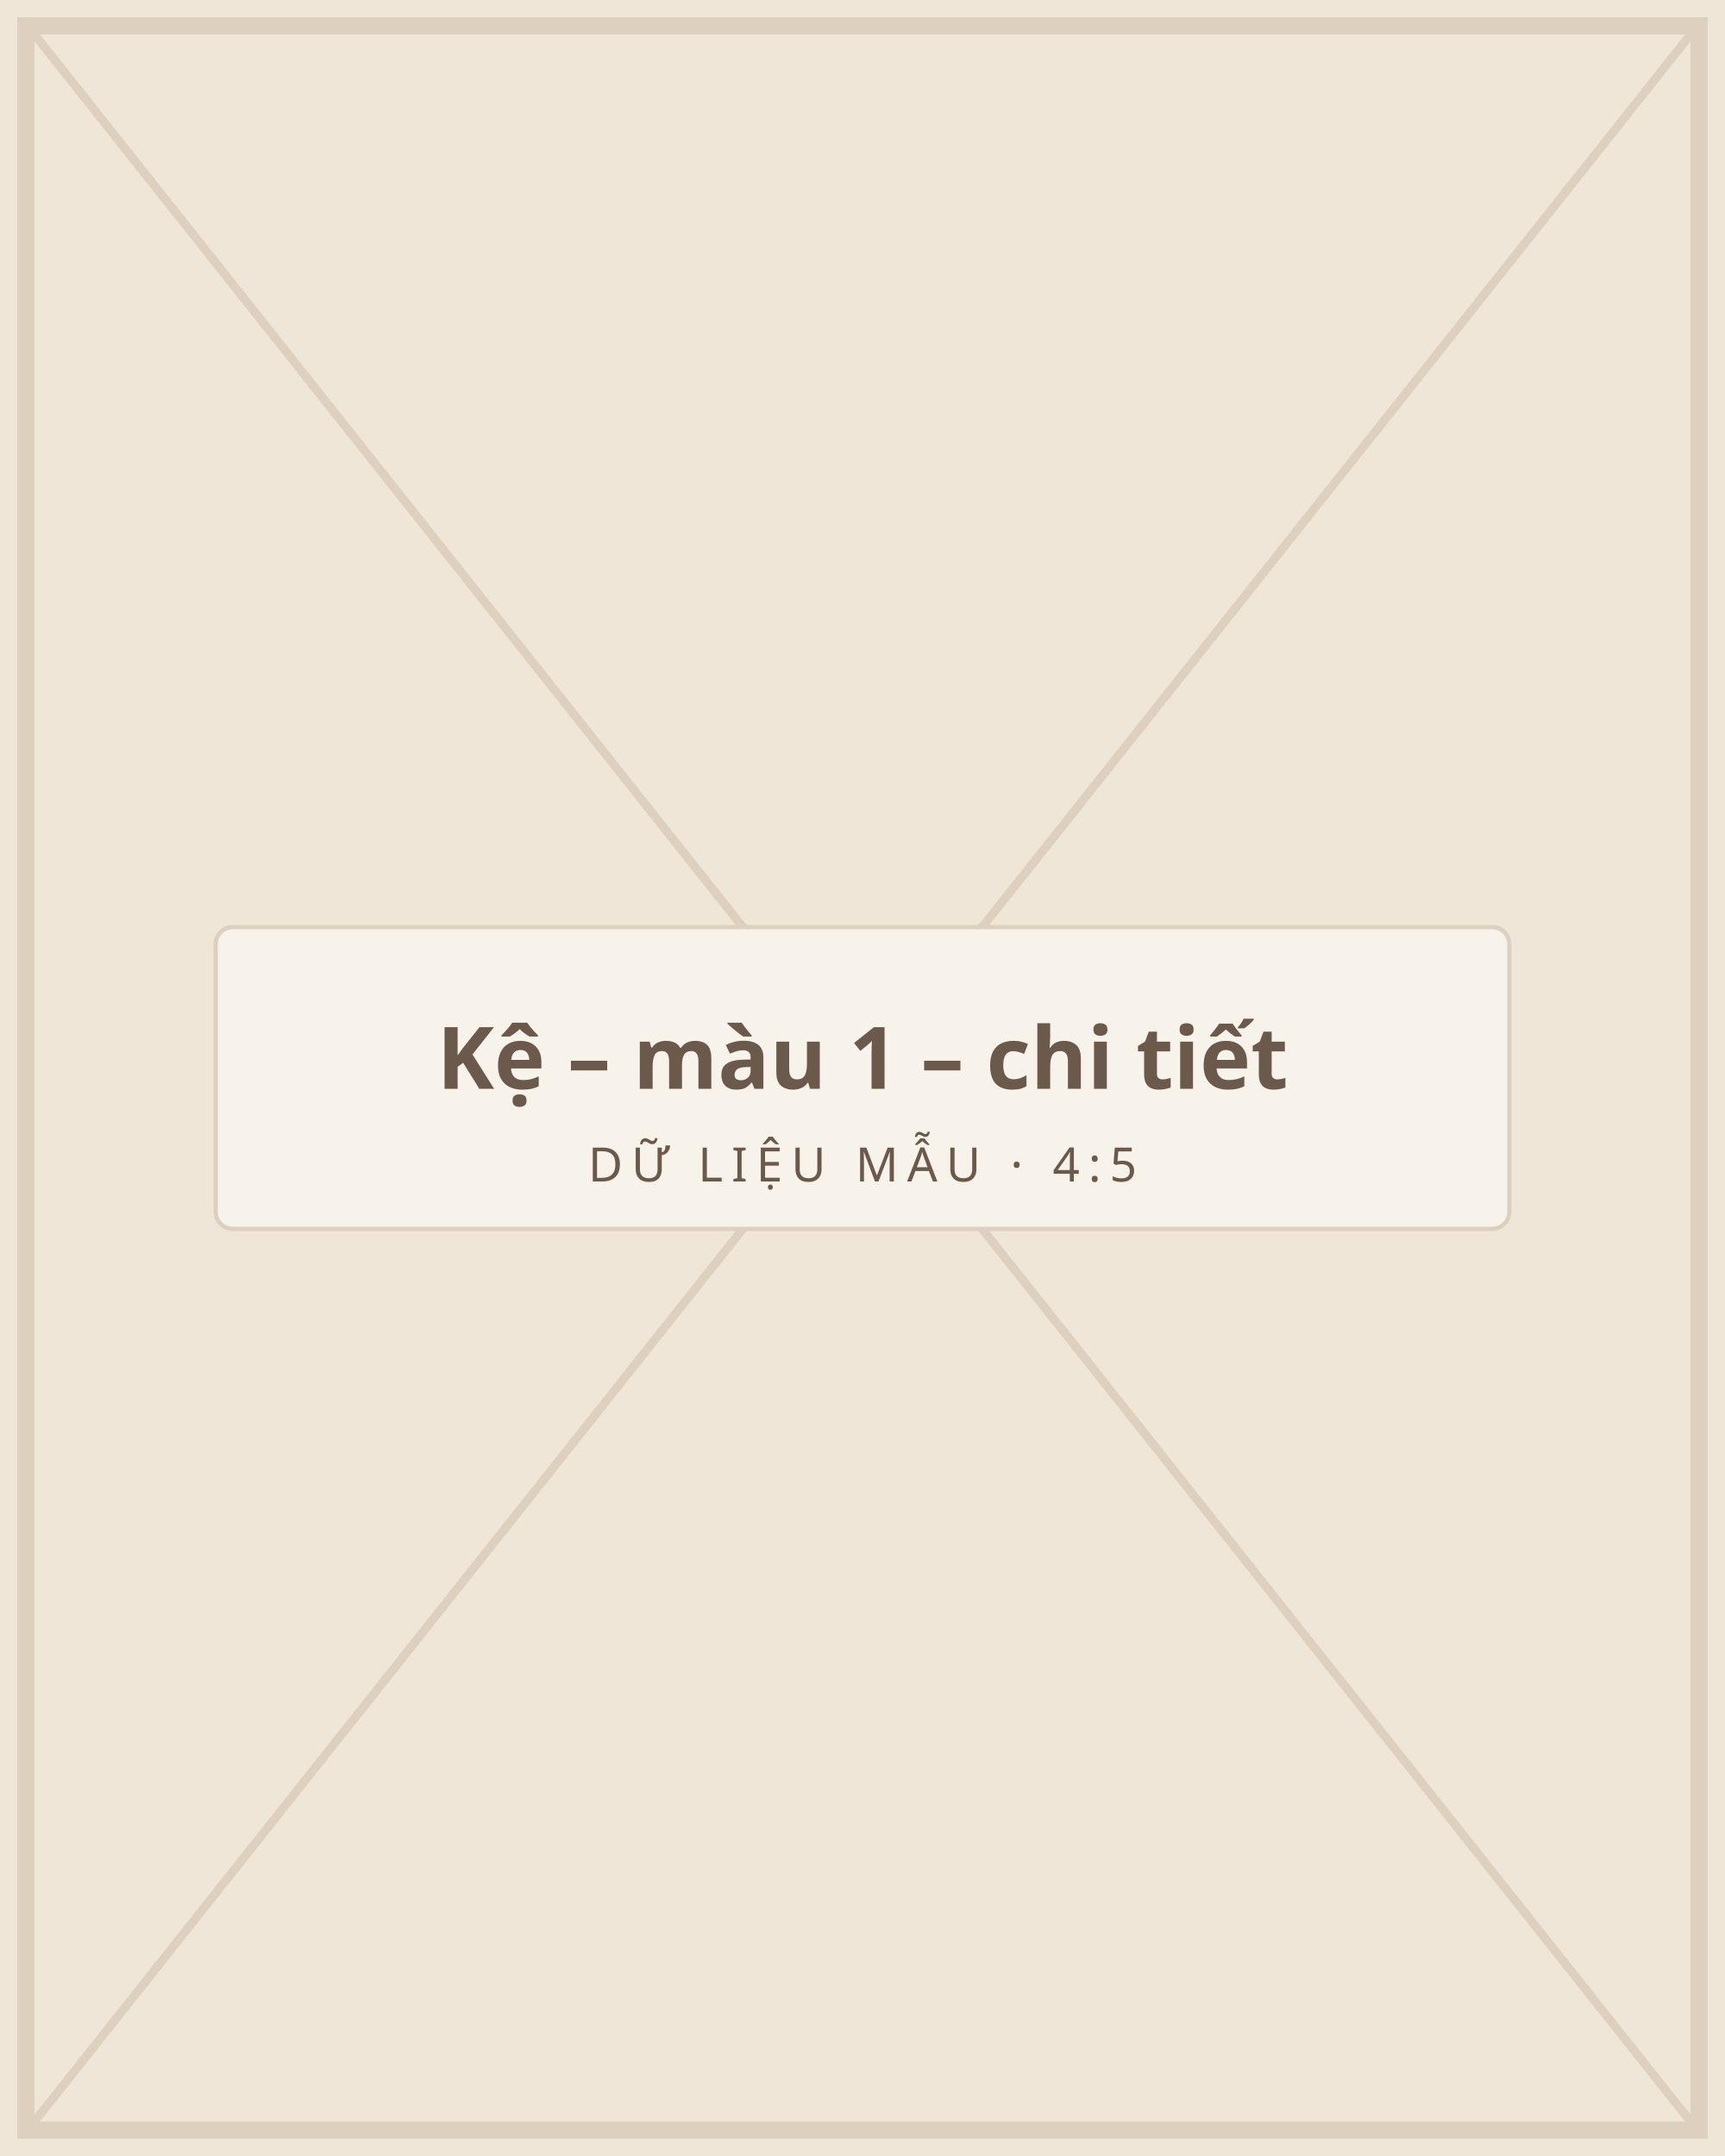
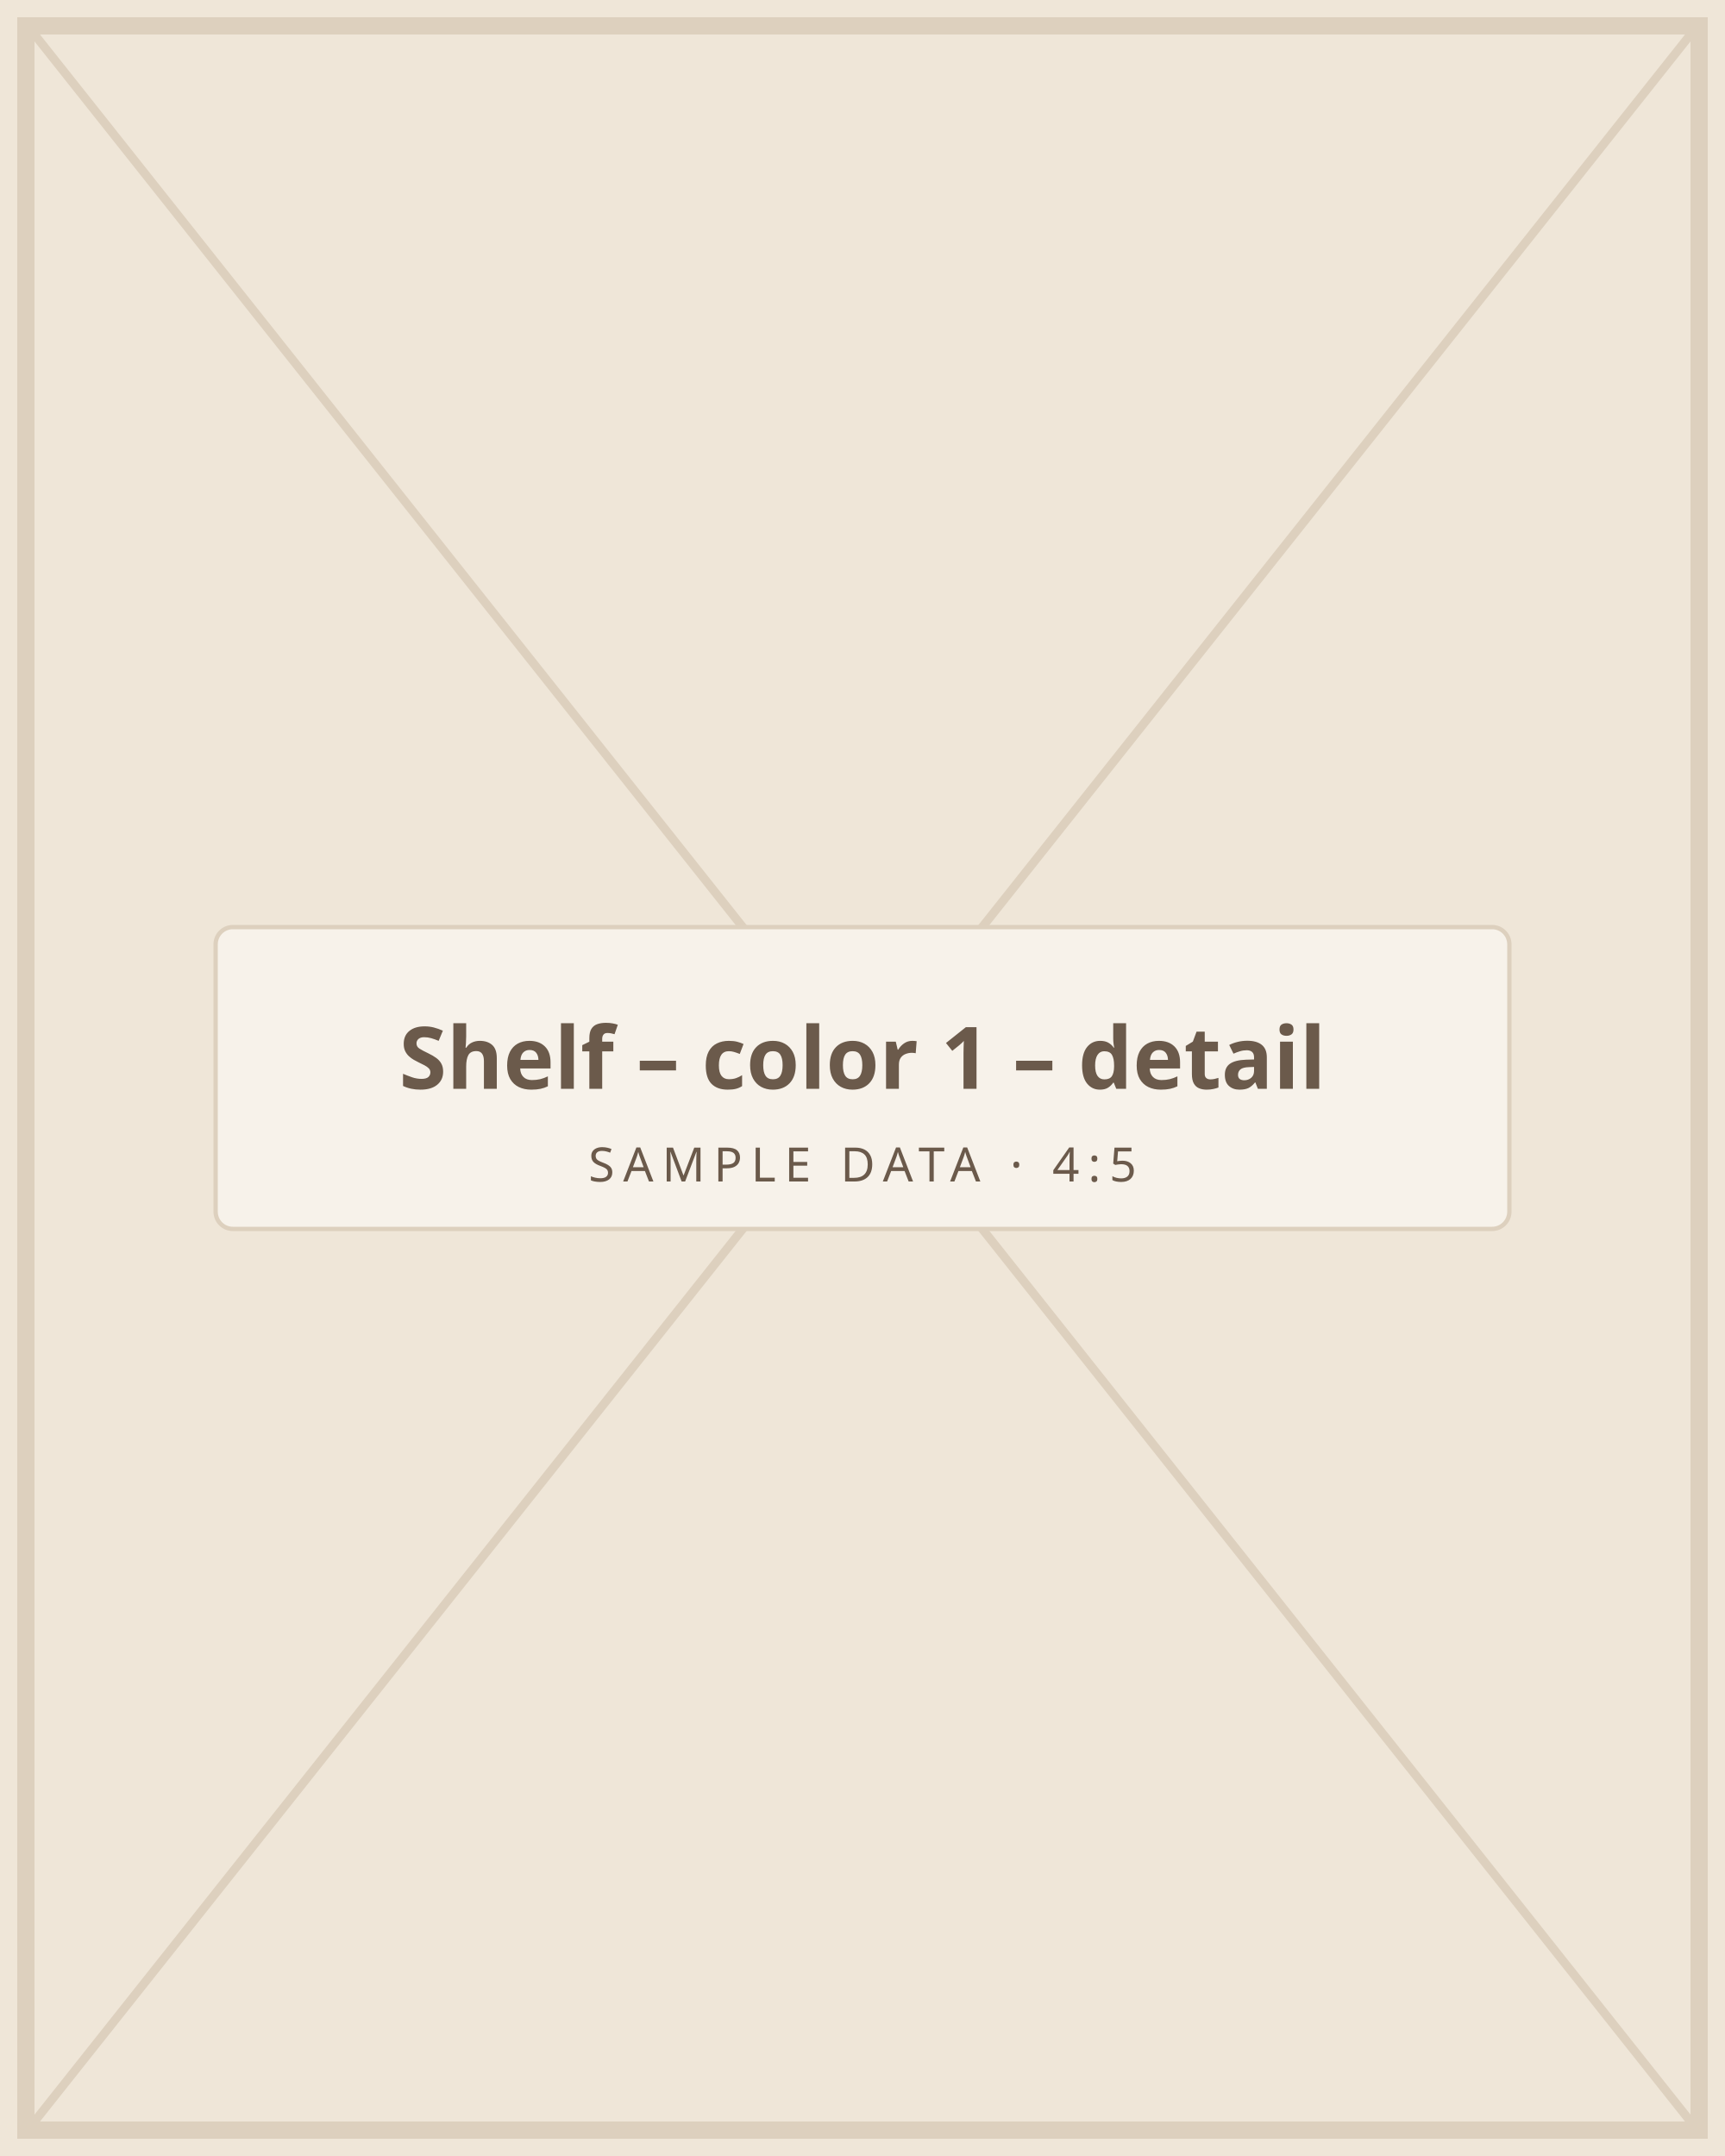
- <svg xmlns="http://www.w3.org/2000/svg" viewBox="0 0 800 1000" width="800" height="1000" role="img" aria-label="Kệ – màu 1 – chi tiết (ảnh tạm)">
+ <svg xmlns="http://www.w3.org/2000/svg" viewBox="0 0 800 1000" width="800" height="1000" role="img" aria-label="Shelf – color 1 – detail (placeholder)">
  <rect width="800" height="1000" fill="#efe6d8" />
  <rect x="12" y="12" width="776" height="976" fill="none" stroke="#ddd0be" stroke-width="8" />
  <path d="M16 16 L784 984 M784 16 L16 984" stroke="#ddd0be" stroke-width="4" />
  <rect x="100" y="430" width="600" height="140" rx="8" fill="#f7f2ea" stroke="#ddd0be" stroke-width="2" />
-   <text x="400" y="505" text-anchor="middle" font-family="system-ui, 'Segoe UI', sans-serif" font-size="40" font-weight="600" fill="#6b5a4b">Kệ – màu 1 – chi tiết</text>
-   <text x="400" y="548" text-anchor="middle" font-family="system-ui, 'Segoe UI', sans-serif" font-size="22" letter-spacing="4" fill="#6b5a4b">DỮ LIỆU MẪU · 4:5</text>
+   <text x="400" y="505" text-anchor="middle" font-family="system-ui, 'Segoe UI', sans-serif" font-size="40" font-weight="600" fill="#6b5a4b">Shelf – color 1 – detail</text>
+   <text x="400" y="548" text-anchor="middle" font-family="system-ui, 'Segoe UI', sans-serif" font-size="22" letter-spacing="4" fill="#6b5a4b">SAMPLE DATA · 4:5</text>
</svg>
